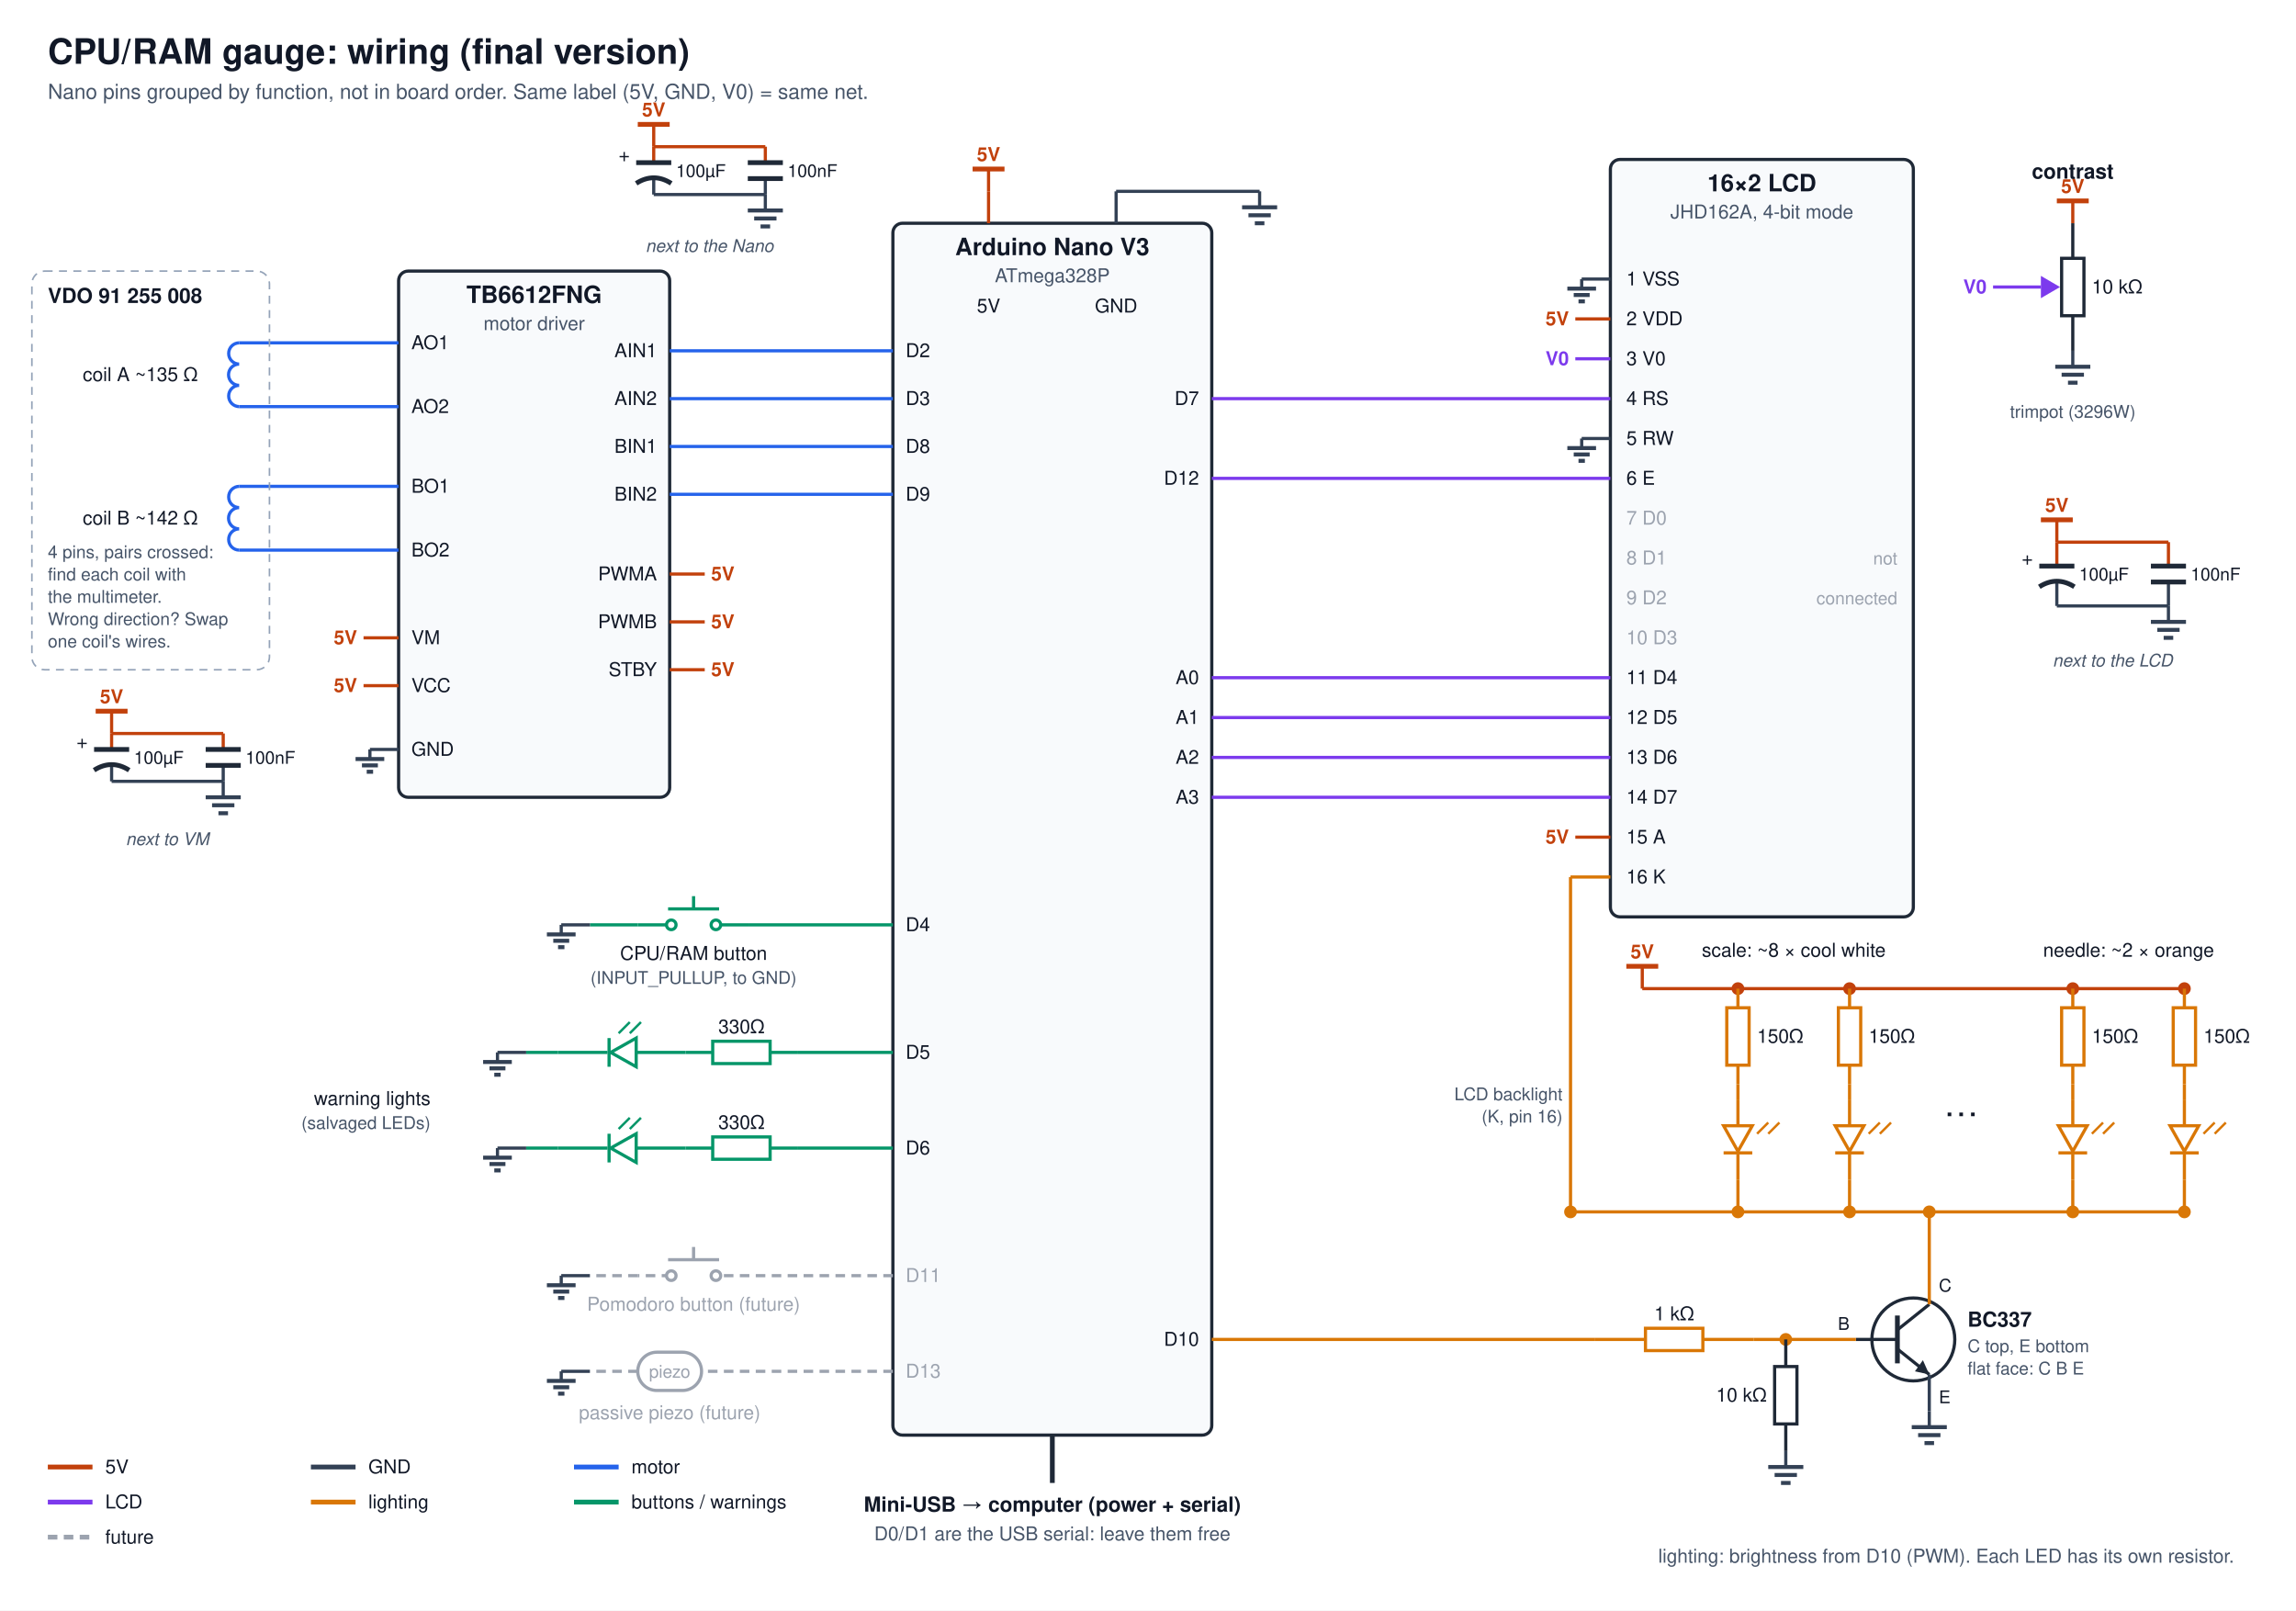
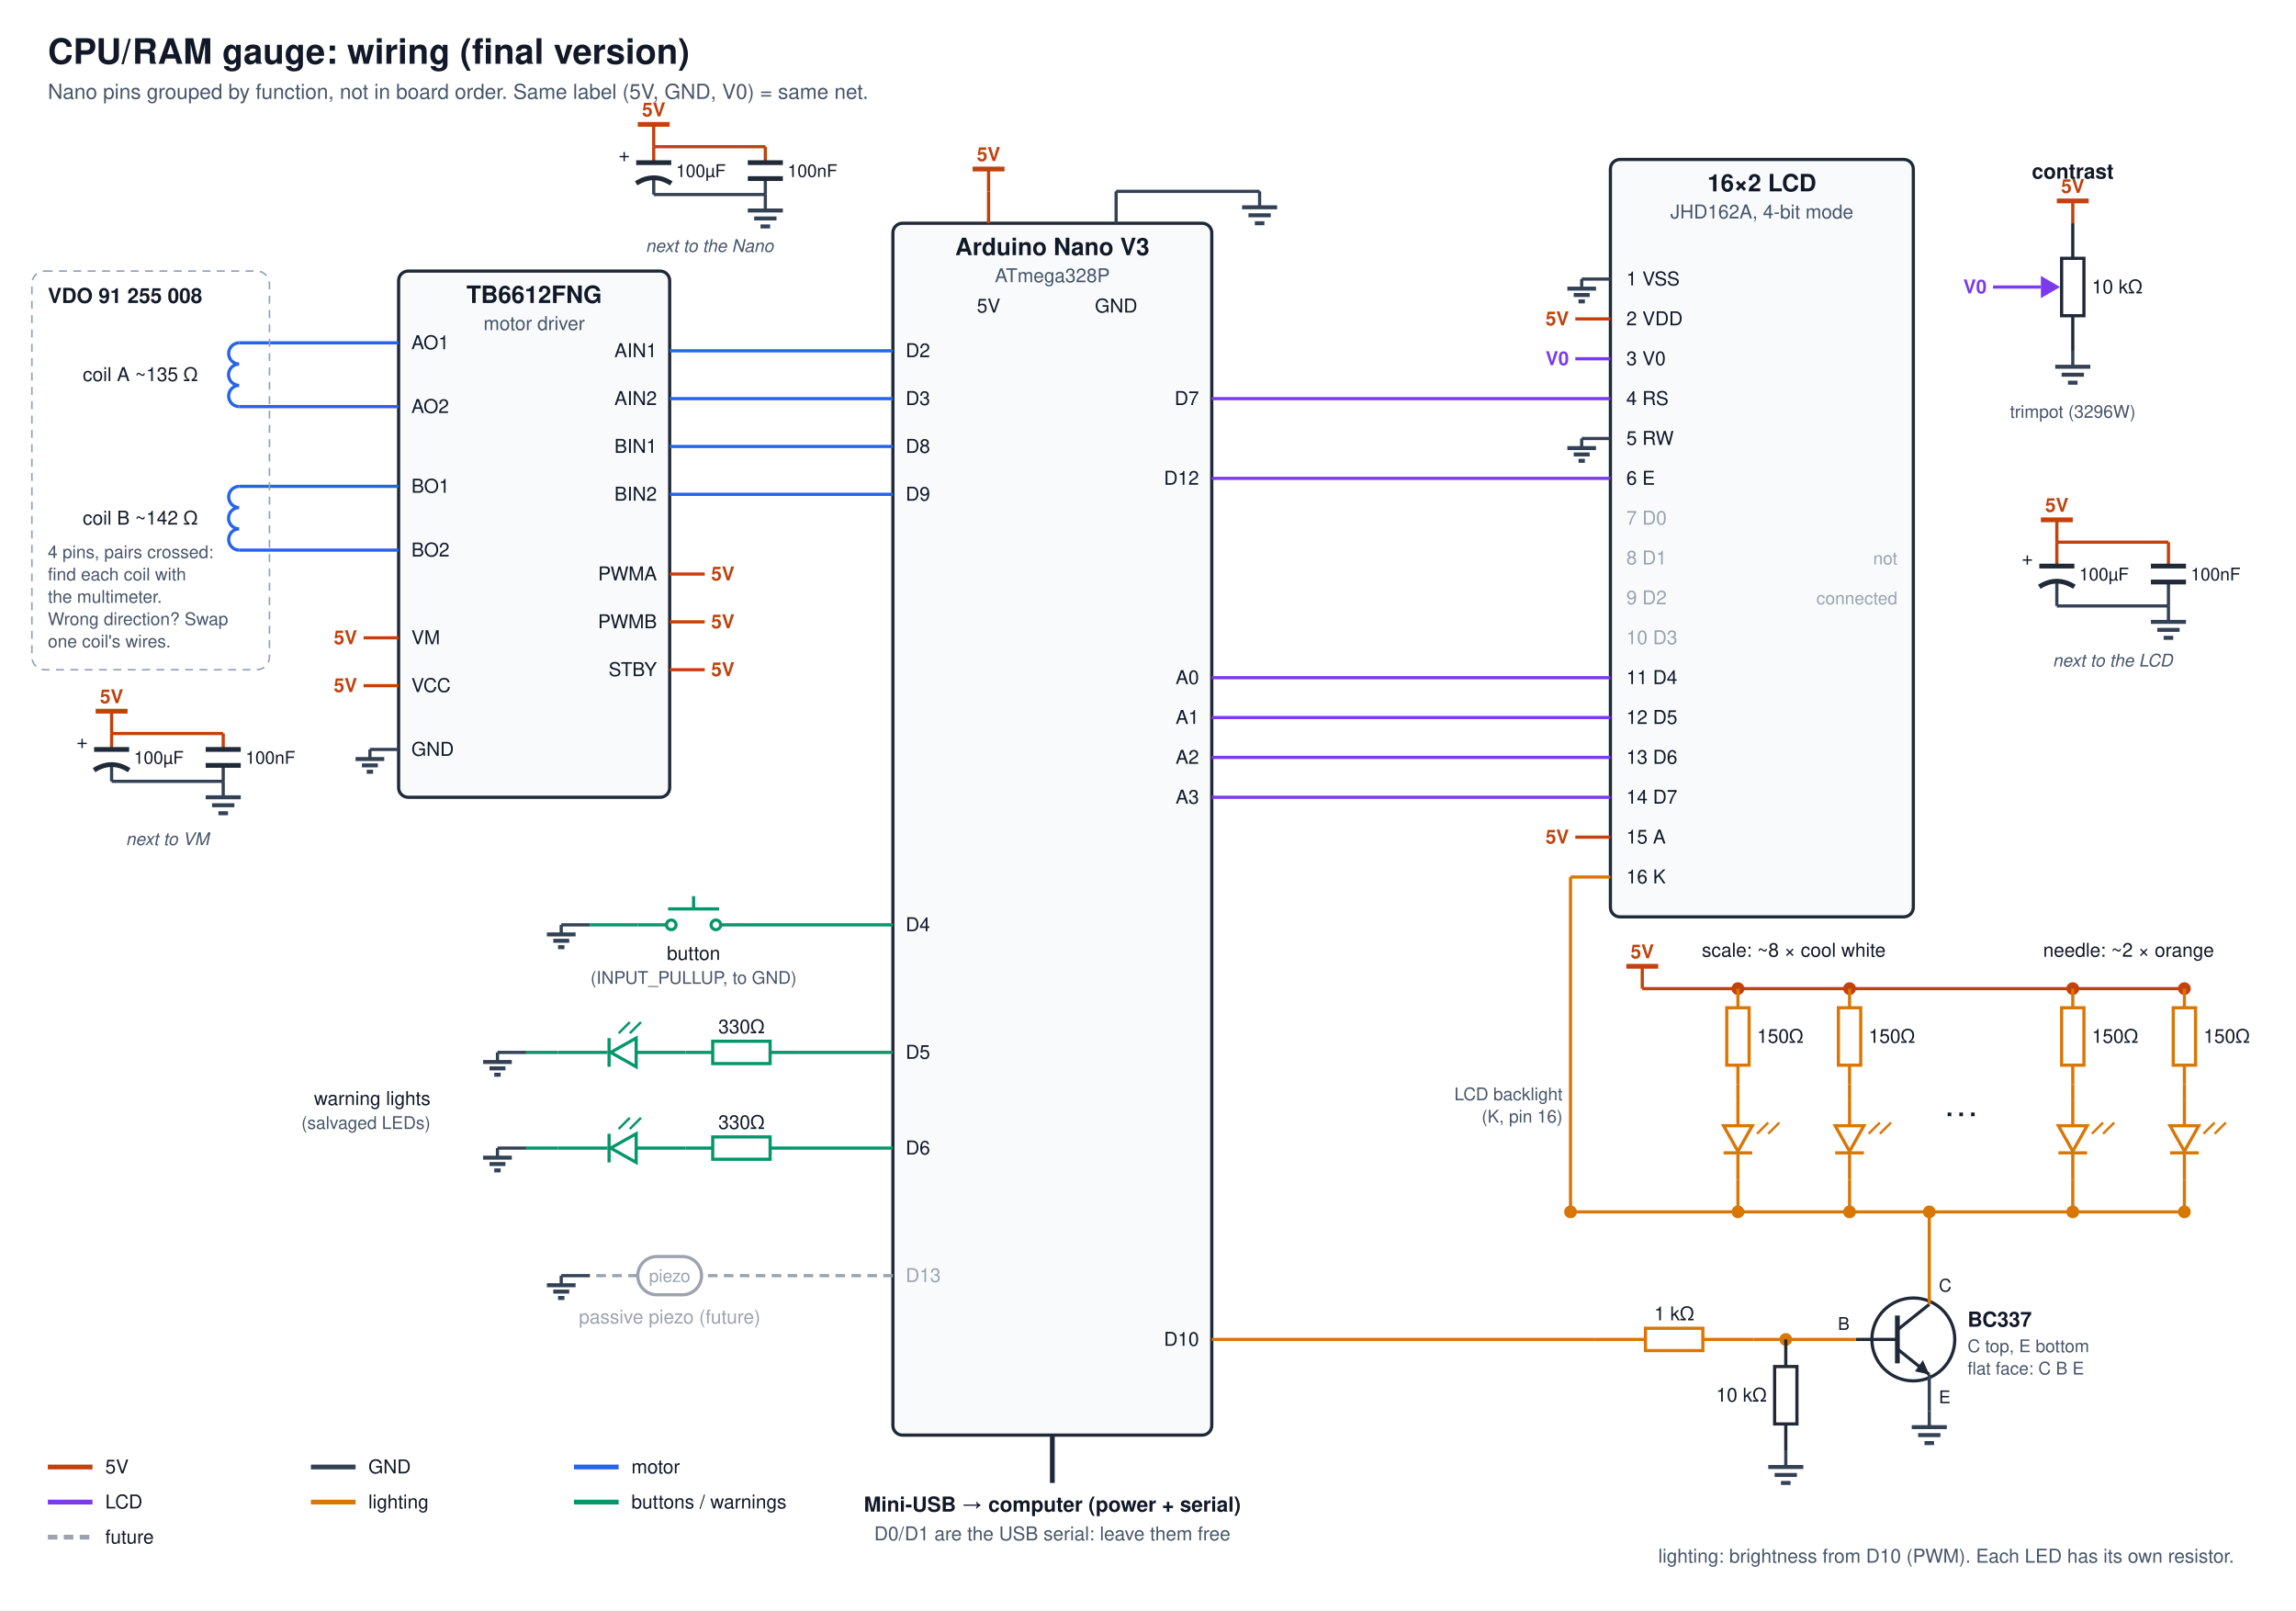
<svg xmlns="http://www.w3.org/2000/svg" width="1440" height="1010" viewBox="0 0 1440 1010" font-family="Helvetica, Arial, sans-serif">
  <rect width="1440" height="1010" fill="white" />
  <text x="30" y="40" font-size="22" text-anchor="start" fill="#111827" font-weight="bold">CPU/RAM gauge: wiring (final version)</text>
  <text x="30" y="62" font-size="13" text-anchor="start" fill="#475569" font-weight="normal">Nano pins grouped by function, not in board order. Same label (5V, GND, V0) = same net.</text>
  <rect x="560" y="140" width="200" height="760" rx="6" fill="#f8fafc" stroke="#1f2937" stroke-width="2" />
  <text x="660.0" y="160" font-size="15" text-anchor="middle" fill="#111827" font-weight="bold">Arduino Nano V3</text>
  <text x="660.0" y="177" font-size="12" text-anchor="middle" fill="#475569" font-weight="normal">ATmega328P</text>
  <line x1="620" y1="140" x2="620" y2="120" stroke="#c2410c" stroke-width="2" />
  <text x="620" y="196" font-size="12" text-anchor="middle" fill="#111827" font-weight="normal">5V</text>
  <line x1="700" y1="140" x2="700" y2="120" stroke="#334155" stroke-width="2" />
  <text x="700" y="196" font-size="12" text-anchor="middle" fill="#111827" font-weight="normal">GND</text>
  <line x1="620" y1="120" x2="620" y2="106" stroke="#c2410c" stroke-width="2" />
  <line x1="610" y1="106" x2="630" y2="106" stroke="#c2410c" stroke-width="3" />
  <text x="620" y="101" font-size="12" text-anchor="middle" fill="#c2410c" font-weight="bold">5V</text>
  <line x1="700" y1="120" x2="700" y2="120" stroke="#1f2937" stroke-width="2" />
  <polyline points="700,120 790,120" fill="none" stroke="#334155" stroke-width="2" />
  <line x1="790" y1="120" x2="790" y2="130" stroke="#334155" stroke-width="2" />
  <line x1="779" y1="130" x2="801" y2="130" stroke="#334155" stroke-width="2.5" />
  <line x1="783" y1="135" x2="797" y2="135" stroke="#334155" stroke-width="2.5" />
  <line x1="787" y1="140" x2="793" y2="140" stroke="#334155" stroke-width="2.5" />
  <line x1="410" y1="92" x2="410" y2="102.0" stroke="#c2410c" stroke-width="2" />
  <line x1="410" y1="112.0" x2="410" y2="122" stroke="#334155" stroke-width="2" />
  <line x1="399" y1="102.0" x2="421" y2="102.0" stroke="#1f2937" stroke-width="3" />
  <path d="M399,115.0 Q410,108.0 421,115.0" fill="none" stroke="#1f2937" stroke-width="3" />
  <text x="395" y="101.0" font-size="12" text-anchor="end" fill="#111827" font-weight="normal">+</text>
  <text x="424" y="111.0" font-size="11" text-anchor="start" fill="#111827" font-weight="normal">100µF</text>
  <line x1="480" y1="92" x2="480" y2="102.0" stroke="#c2410c" stroke-width="2" />
  <line x1="480" y1="112.0" x2="480" y2="122" stroke="#334155" stroke-width="2" />
  <line x1="469" y1="102.0" x2="491" y2="102.0" stroke="#1f2937" stroke-width="3" />
  <line x1="469" y1="112.0" x2="491" y2="112.0" stroke="#1f2937" stroke-width="3" />
  <text x="494" y="111.0" font-size="11" text-anchor="start" fill="#111827" font-weight="normal">100nF</text>
  <line x1="410" y1="92" x2="480" y2="92" stroke="#c2410c" stroke-width="2" />
  <line x1="410" y1="122" x2="480" y2="122" stroke="#334155" stroke-width="2" />
  <line x1="410" y1="92" x2="410" y2="78" stroke="#c2410c" stroke-width="2" />
  <line x1="400" y1="78" x2="420" y2="78" stroke="#c2410c" stroke-width="3" />
  <text x="410" y="73" font-size="12" text-anchor="middle" fill="#c2410c" font-weight="bold">5V</text>
  <line x1="480" y1="122" x2="480" y2="132" stroke="#334155" stroke-width="2" />
  <line x1="469" y1="132" x2="491" y2="132" stroke="#334155" stroke-width="2.5" />
  <line x1="473" y1="137" x2="487" y2="137" stroke="#334155" stroke-width="2.5" />
  <line x1="477" y1="142" x2="483" y2="142" stroke="#334155" stroke-width="2.5" />
  <text x="445" y="158" font-size="11" text-anchor="middle" fill="#475569" font-weight="normal" font-style="italic">next to the Nano</text>
  <line x1="660.0" y1="900" x2="660.0" y2="930" stroke="#1f2937" stroke-width="3" />
  <text x="660.0" y="948" font-size="13" text-anchor="middle" fill="#111827" font-weight="bold">Mini-USB → computer (power + serial)</text>
  <text x="660.0" y="966" font-size="12" text-anchor="middle" fill="#475569" font-weight="normal">D0/D1 are the USB serial: leave them free</text>
  <rect x="250" y="170" width="170" height="330" rx="6" fill="#f8fafc" stroke="#1f2937" stroke-width="2" />
  <text x="335.0" y="190" font-size="15" text-anchor="middle" fill="#111827" font-weight="bold">TB6612FNG</text>
  <text x="335.0" y="207" font-size="12" text-anchor="middle" fill="#475569" font-weight="normal">motor driver</text>
  <text x="412" y="224" font-size="12" text-anchor="end" fill="#111827" font-weight="normal">AIN1</text>
  <line x1="420" y1="220" x2="560" y2="220" stroke="#2563eb" stroke-width="2" />
  <text x="568" y="224" font-size="12" text-anchor="start" fill="#111827" font-weight="normal">D2</text>
  <text x="412" y="254" font-size="12" text-anchor="end" fill="#111827" font-weight="normal">AIN2</text>
  <line x1="420" y1="250" x2="560" y2="250" stroke="#2563eb" stroke-width="2" />
  <text x="568" y="254" font-size="12" text-anchor="start" fill="#111827" font-weight="normal">D3</text>
  <text x="412" y="284" font-size="12" text-anchor="end" fill="#111827" font-weight="normal">BIN1</text>
  <line x1="420" y1="280" x2="560" y2="280" stroke="#2563eb" stroke-width="2" />
  <text x="568" y="284" font-size="12" text-anchor="start" fill="#111827" font-weight="normal">D8</text>
  <text x="412" y="314" font-size="12" text-anchor="end" fill="#111827" font-weight="normal">BIN2</text>
  <line x1="420" y1="310" x2="560" y2="310" stroke="#2563eb" stroke-width="2" />
  <text x="568" y="314" font-size="12" text-anchor="start" fill="#111827" font-weight="normal">D9</text>
  <text x="412" y="364" font-size="12" text-anchor="end" fill="#111827" font-weight="normal">PWMA</text>
  <line x1="420" y1="360" x2="442" y2="360" stroke="#c2410c" stroke-width="2" />
  <text x="446" y="364" font-size="12" text-anchor="start" fill="#c2410c" font-weight="bold">5V</text>
  <text x="412" y="394" font-size="12" text-anchor="end" fill="#111827" font-weight="normal">PWMB</text>
  <line x1="420" y1="390" x2="442" y2="390" stroke="#c2410c" stroke-width="2" />
  <text x="446" y="394" font-size="12" text-anchor="start" fill="#c2410c" font-weight="bold">5V</text>
  <text x="412" y="424" font-size="12" text-anchor="end" fill="#111827" font-weight="normal">STBY</text>
  <line x1="420" y1="420" x2="442" y2="420" stroke="#c2410c" stroke-width="2" />
  <text x="446" y="424" font-size="12" text-anchor="start" fill="#c2410c" font-weight="bold">5V</text>
  <text x="258" y="219" font-size="12" text-anchor="start" fill="#111827" font-weight="normal">AO1</text>
  <text x="258" y="259" font-size="12" text-anchor="start" fill="#111827" font-weight="normal">AO2</text>
  <text x="258" y="309" font-size="12" text-anchor="start" fill="#111827" font-weight="normal">BO1</text>
  <text x="258" y="349" font-size="12" text-anchor="start" fill="#111827" font-weight="normal">BO2</text>
  <text x="258" y="404" font-size="12" text-anchor="start" fill="#111827" font-weight="normal">VM</text>
  <text x="258" y="434" font-size="12" text-anchor="start" fill="#111827" font-weight="normal">VCC</text>
  <text x="258" y="474" font-size="12" text-anchor="start" fill="#111827" font-weight="normal">GND</text>
  <line x1="250" y1="215" x2="150" y2="215" stroke="#2563eb" stroke-width="2" />
  <line x1="250" y1="255" x2="150" y2="255" stroke="#2563eb" stroke-width="2" />
  <path d="M150,215 A6.667,6.667 0 0 0 150,228.333 A6.667,6.667 0 0 0 150,241.667 A6.667,6.667 0 0 0 150,255.0" fill="none" stroke="#2563eb" stroke-width="2" />
  <text x="124" y="239.0" font-size="12" text-anchor="end" fill="#111827" font-weight="normal">coil A ~135 Ω</text>
  <line x1="250" y1="305" x2="150" y2="305" stroke="#2563eb" stroke-width="2" />
  <line x1="250" y1="345" x2="150" y2="345" stroke="#2563eb" stroke-width="2" />
  <path d="M150,305 A6.667,6.667 0 0 0 150,318.333 A6.667,6.667 0 0 0 150,331.667 A6.667,6.667 0 0 0 150,345.0" fill="none" stroke="#2563eb" stroke-width="2" />
  <text x="124" y="329.0" font-size="12" text-anchor="end" fill="#111827" font-weight="normal">coil B ~142 Ω</text>
  <rect x="20" y="170" width="149" height="250" rx="8" fill="none" stroke="#94a3b8" stroke-dasharray="5 4" />
  <text x="30" y="190" font-size="13" text-anchor="start" fill="#111827" font-weight="bold">VDO 91 255 008</text>
  <text x="30" y="350" font-size="11" text-anchor="start" fill="#475569" font-weight="normal">4 pins, pairs crossed:</text>
  <text x="30" y="364" font-size="11" text-anchor="start" fill="#475569" font-weight="normal">find each coil with</text>
  <text x="30" y="378" font-size="11" text-anchor="start" fill="#475569" font-weight="normal">the multimeter.</text>
  <text x="30" y="392" font-size="11" text-anchor="start" fill="#475569" font-weight="normal">Wrong direction? Swap</text>
  <text x="30" y="406" font-size="11" text-anchor="start" fill="#475569" font-weight="normal">one coil's wires.</text>
  <line x1="250" y1="400" x2="228" y2="400" stroke="#c2410c" stroke-width="2" />
  <text x="224" y="404" font-size="12" text-anchor="end" fill="#c2410c" font-weight="bold">5V</text>
  <line x1="250" y1="430" x2="228" y2="430" stroke="#c2410c" stroke-width="2" />
  <text x="224" y="434" font-size="12" text-anchor="end" fill="#c2410c" font-weight="bold">5V</text>
  <line x1="250" y1="470" x2="232" y2="470" stroke="#334155" stroke-width="2" />
  <line x1="232" y1="470" x2="232" y2="476" stroke="#334155" stroke-width="2" />
  <line x1="223" y1="476" x2="241" y2="476" stroke="#334155" stroke-width="2.5" />
  <line x1="227" y1="480" x2="237" y2="480" stroke="#334155" stroke-width="2.5" />
  <line x1="230" y1="484" x2="234" y2="484" stroke="#334155" stroke-width="2.5" />
  <line x1="70" y1="460" x2="70" y2="470.0" stroke="#c2410c" stroke-width="2" />
  <line x1="70" y1="480.0" x2="70" y2="490" stroke="#334155" stroke-width="2" />
  <line x1="59" y1="470.0" x2="81" y2="470.0" stroke="#1f2937" stroke-width="3" />
  <path d="M59,483.0 Q70,476.0 81,483.0" fill="none" stroke="#1f2937" stroke-width="3" />
  <text x="55" y="469.0" font-size="12" text-anchor="end" fill="#111827" font-weight="normal">+</text>
  <text x="84" y="479.0" font-size="11" text-anchor="start" fill="#111827" font-weight="normal">100µF</text>
  <line x1="140" y1="460" x2="140" y2="470.0" stroke="#c2410c" stroke-width="2" />
  <line x1="140" y1="480.0" x2="140" y2="490" stroke="#334155" stroke-width="2" />
  <line x1="129" y1="470.0" x2="151" y2="470.0" stroke="#1f2937" stroke-width="3" />
  <line x1="129" y1="480.0" x2="151" y2="480.0" stroke="#1f2937" stroke-width="3" />
  <text x="154" y="479.0" font-size="11" text-anchor="start" fill="#111827" font-weight="normal">100nF</text>
  <line x1="70" y1="460" x2="140" y2="460" stroke="#c2410c" stroke-width="2" />
  <line x1="70" y1="490" x2="140" y2="490" stroke="#334155" stroke-width="2" />
  <line x1="70" y1="460" x2="70" y2="446" stroke="#c2410c" stroke-width="2" />
  <line x1="60" y1="446" x2="80" y2="446" stroke="#c2410c" stroke-width="3" />
  <text x="70" y="441" font-size="12" text-anchor="middle" fill="#c2410c" font-weight="bold">5V</text>
  <line x1="140" y1="490" x2="140" y2="500" stroke="#334155" stroke-width="2" />
  <line x1="129" y1="500" x2="151" y2="500" stroke="#334155" stroke-width="2.5" />
  <line x1="133" y1="505" x2="147" y2="505" stroke="#334155" stroke-width="2.5" />
  <line x1="137" y1="510" x2="143" y2="510" stroke="#334155" stroke-width="2.5" />
  <text x="105" y="530" font-size="11" text-anchor="middle" fill="#475569" font-weight="normal" font-style="italic">next to VM</text>
  <text x="568" y="584" font-size="12" text-anchor="start" fill="#111827" font-weight="normal">D4</text>
  <line x1="560" y1="580" x2="470" y2="580" stroke="#059669" stroke-width="2" />
  <line x1="470" y1="580" x2="449.0" y2="580" stroke="#059669" stroke-width="2" />
  <line x1="421.0" y1="580" x2="400" y2="580" stroke="#059669" stroke-width="2" />
  <circle cx="449.0" cy="580" r="3" fill="white" stroke="#059669" stroke-width="2" />
  <circle cx="421.0" cy="580" r="3" fill="white" stroke="#059669" stroke-width="2" />
  <line x1="419.0" y1="570" x2="451.0" y2="570" stroke="#059669" stroke-width="2" />
  <line x1="435.0" y1="570" x2="435.0" y2="562" stroke="#059669" stroke-width="2" />
  <line x1="400" y1="580" x2="370" y2="580" stroke="#059669" stroke-width="2" />
  <line x1="370" y1="580" x2="352" y2="580" stroke="#334155" stroke-width="2" />
  <line x1="352" y1="580" x2="352" y2="586" stroke="#334155" stroke-width="2" />
  <line x1="343" y1="586" x2="361" y2="586" stroke="#334155" stroke-width="2.5" />
  <line x1="347" y1="590" x2="357" y2="590" stroke="#334155" stroke-width="2.5" />
  <line x1="350" y1="594" x2="354" y2="594" stroke="#334155" stroke-width="2.5" />
-   <text x="435" y="602" font-size="12" text-anchor="middle" fill="#111827" font-weight="normal">CPU/RAM button</text>
+   <text x="435" y="602" font-size="12" text-anchor="middle" fill="#111827" font-weight="normal">button</text>
  <text x="435" y="617" font-size="11" text-anchor="middle" fill="#475569" font-weight="normal">(INPUT_PULLUP, to GND)</text>
  <text x="568" y="664" font-size="12" text-anchor="start" fill="#111827" font-weight="normal">D5</text>
  <line x1="560" y1="660" x2="500" y2="660" stroke="#059669" stroke-width="2" />
  <line x1="430" y1="660" x2="447.0" y2="660" stroke="#059669" stroke-width="2" />
  <line x1="483.0" y1="660" x2="500" y2="660" stroke="#059669" stroke-width="2" />
  <rect x="447.0" y="653" width="36" height="14" fill="white" stroke="#059669" stroke-width="2" />
  <text x="465.0" y="648" font-size="12" text-anchor="middle" fill="#111827" font-weight="normal">330Ω</text>
  <line x1="430" y1="660" x2="399.0" y2="660" stroke="#059669" stroke-width="2" />
  <line x1="381.0" y1="660" x2="350" y2="660" stroke="#059669" stroke-width="2" />
  <polygon points="399.0,651 399.0,669 383.0,660" fill="white" stroke="#059669" stroke-width="2" />
  <line x1="382.0" y1="651" x2="382.0" y2="669" stroke="#059669" stroke-width="2" />
  <line x1="388.0" y1="648" x2="395.0" y2="641" stroke="#059669" stroke-width="1.5" />
  <line x1="395.0" y1="648" x2="402.0" y2="641" stroke="#059669" stroke-width="1.5" />
  <line x1="350" y1="660" x2="330" y2="660" stroke="#059669" stroke-width="2" />
  <line x1="330" y1="660" x2="312" y2="660" stroke="#334155" stroke-width="2" />
  <line x1="312" y1="660" x2="312" y2="666" stroke="#334155" stroke-width="2" />
  <line x1="303" y1="666" x2="321" y2="666" stroke="#334155" stroke-width="2.5" />
  <line x1="307" y1="670" x2="317" y2="670" stroke="#334155" stroke-width="2.5" />
  <line x1="310" y1="674" x2="314" y2="674" stroke="#334155" stroke-width="2.5" />
  <text x="568" y="724" font-size="12" text-anchor="start" fill="#111827" font-weight="normal">D6</text>
  <line x1="560" y1="720" x2="500" y2="720" stroke="#059669" stroke-width="2" />
  <line x1="430" y1="720" x2="447.0" y2="720" stroke="#059669" stroke-width="2" />
  <line x1="483.0" y1="720" x2="500" y2="720" stroke="#059669" stroke-width="2" />
  <rect x="447.0" y="713" width="36" height="14" fill="white" stroke="#059669" stroke-width="2" />
  <text x="465.0" y="708" font-size="12" text-anchor="middle" fill="#111827" font-weight="normal">330Ω</text>
  <line x1="430" y1="720" x2="399.0" y2="720" stroke="#059669" stroke-width="2" />
  <line x1="381.0" y1="720" x2="350" y2="720" stroke="#059669" stroke-width="2" />
  <polygon points="399.0,711 399.0,729 383.0,720" fill="white" stroke="#059669" stroke-width="2" />
  <line x1="382.0" y1="711" x2="382.0" y2="729" stroke="#059669" stroke-width="2" />
  <line x1="388.0" y1="708" x2="395.0" y2="701" stroke="#059669" stroke-width="1.5" />
  <line x1="395.0" y1="708" x2="402.0" y2="701" stroke="#059669" stroke-width="1.5" />
  <line x1="350" y1="720" x2="330" y2="720" stroke="#059669" stroke-width="2" />
  <line x1="330" y1="720" x2="312" y2="720" stroke="#334155" stroke-width="2" />
  <line x1="312" y1="720" x2="312" y2="726" stroke="#334155" stroke-width="2" />
  <line x1="303" y1="726" x2="321" y2="726" stroke="#334155" stroke-width="2.5" />
  <line x1="307" y1="730" x2="317" y2="730" stroke="#334155" stroke-width="2.5" />
  <line x1="310" y1="734" x2="314" y2="734" stroke="#334155" stroke-width="2.5" />
  <text x="270" y="693" font-size="12" text-anchor="end" fill="#111827" font-weight="normal">warning lights</text>
  <text x="270" y="708" font-size="11" text-anchor="end" fill="#475569" font-weight="normal">(salvaged LEDs)</text>
-   <text x="568" y="804" font-size="12" text-anchor="start" fill="#9ca3af" font-weight="normal">D11</text>
-   <line x1="560" y1="800" x2="470" y2="800" stroke="#9ca3af" stroke-width="2" stroke-dasharray="6 4" />
-   <line x1="470" y1="800" x2="449.0" y2="800" stroke="#9ca3af" stroke-width="2" stroke-dasharray="6 4" />
-   <line x1="421.0" y1="800" x2="400" y2="800" stroke="#9ca3af" stroke-width="2" stroke-dasharray="6 4" />
-   <circle cx="449.0" cy="800" r="3" fill="white" stroke="#9ca3af" stroke-width="2" />
-   <circle cx="421.0" cy="800" r="3" fill="white" stroke="#9ca3af" stroke-width="2" />
-   <line x1="419.0" y1="790" x2="451.0" y2="790" stroke="#9ca3af" stroke-width="2" />
-   <line x1="435.0" y1="790" x2="435.0" y2="782" stroke="#9ca3af" stroke-width="2" />
+   <text x="568" y="804" font-size="12" text-anchor="start" fill="#9ca3af" font-weight="normal">D13</text>
+   <line x1="560" y1="800" x2="440" y2="800" stroke="#9ca3af" stroke-width="2" stroke-dasharray="6 4" />
+   <rect x="400" y="788" width="40" height="24" rx="12" fill="white" stroke="#9ca3af" stroke-width="2" />
+   <text x="420" y="804" font-size="11" text-anchor="middle" fill="#9ca3af" font-weight="normal">piezo</text>
  <line x1="400" y1="800" x2="370" y2="800" stroke="#9ca3af" stroke-width="2" stroke-dasharray="6 4" />
  <line x1="370" y1="800" x2="352" y2="800" stroke="#334155" stroke-width="2" />
  <line x1="352" y1="800" x2="352" y2="806" stroke="#334155" stroke-width="2" />
  <line x1="343" y1="806" x2="361" y2="806" stroke="#334155" stroke-width="2.5" />
  <line x1="347" y1="810" x2="357" y2="810" stroke="#334155" stroke-width="2.5" />
  <line x1="350" y1="814" x2="354" y2="814" stroke="#334155" stroke-width="2.5" />
-   <text x="435" y="822" font-size="12" text-anchor="middle" fill="#9ca3af" font-weight="normal">Pomodoro button (future)</text>
-   <text x="568" y="864" font-size="12" text-anchor="start" fill="#9ca3af" font-weight="normal">D13</text>
-   <line x1="560" y1="860" x2="440" y2="860" stroke="#9ca3af" stroke-width="2" stroke-dasharray="6 4" />
-   <rect x="400" y="848" width="40" height="24" rx="12" fill="white" stroke="#9ca3af" stroke-width="2" />
-   <text x="420" y="864" font-size="11" text-anchor="middle" fill="#9ca3af" font-weight="normal">piezo</text>
-   <line x1="400" y1="860" x2="370" y2="860" stroke="#9ca3af" stroke-width="2" stroke-dasharray="6 4" />
-   <line x1="370" y1="860" x2="352" y2="860" stroke="#334155" stroke-width="2" />
-   <line x1="352" y1="860" x2="352" y2="866" stroke="#334155" stroke-width="2" />
-   <line x1="343" y1="866" x2="361" y2="866" stroke="#334155" stroke-width="2.5" />
-   <line x1="347" y1="870" x2="357" y2="870" stroke="#334155" stroke-width="2.5" />
-   <line x1="350" y1="874" x2="354" y2="874" stroke="#334155" stroke-width="2.5" />
-   <text x="420" y="890" font-size="12" text-anchor="middle" fill="#9ca3af" font-weight="normal">passive piezo (future)</text>
+   <text x="420" y="830" font-size="12" text-anchor="middle" fill="#9ca3af" font-weight="normal">passive piezo (future)</text>
  <rect x="1010" y="100" width="190" height="475" rx="6" fill="#f8fafc" stroke="#1f2937" stroke-width="2" />
  <text x="1105.0" y="120" font-size="15" text-anchor="middle" fill="#111827" font-weight="bold">16×2 LCD</text>
  <text x="1105.0" y="137" font-size="12" text-anchor="middle" fill="#475569" font-weight="normal">JHD162A, 4-bit mode</text>
  <text x="1020" y="179" font-size="12" text-anchor="start" fill="#111827" font-weight="normal">1 VSS</text>
  <text x="1020" y="204" font-size="12" text-anchor="start" fill="#111827" font-weight="normal">2 VDD</text>
  <text x="1020" y="229" font-size="12" text-anchor="start" fill="#111827" font-weight="normal">3 V0</text>
  <text x="1020" y="254" font-size="12" text-anchor="start" fill="#111827" font-weight="normal">4 RS</text>
  <text x="1020" y="279" font-size="12" text-anchor="start" fill="#111827" font-weight="normal">5 RW</text>
  <text x="1020" y="304" font-size="12" text-anchor="start" fill="#111827" font-weight="normal">6 E</text>
  <text x="1020" y="329" font-size="12" text-anchor="start" fill="#9ca3af" font-weight="normal">7 D0</text>
  <text x="1020" y="354" font-size="12" text-anchor="start" fill="#9ca3af" font-weight="normal">8 D1</text>
  <text x="1020" y="379" font-size="12" text-anchor="start" fill="#9ca3af" font-weight="normal">9 D2</text>
  <text x="1020" y="404" font-size="12" text-anchor="start" fill="#9ca3af" font-weight="normal">10 D3</text>
  <text x="1020" y="429" font-size="12" text-anchor="start" fill="#111827" font-weight="normal">11 D4</text>
  <text x="1020" y="454" font-size="12" text-anchor="start" fill="#111827" font-weight="normal">12 D5</text>
  <text x="1020" y="479" font-size="12" text-anchor="start" fill="#111827" font-weight="normal">13 D6</text>
  <text x="1020" y="504" font-size="12" text-anchor="start" fill="#111827" font-weight="normal">14 D7</text>
  <text x="1020" y="529" font-size="12" text-anchor="start" fill="#111827" font-weight="normal">15 A</text>
  <text x="1020" y="554" font-size="12" text-anchor="start" fill="#111827" font-weight="normal">16 K</text>
  <text x="1190" y="354" font-size="11" text-anchor="end" fill="#9ca3af" font-weight="normal">not</text>
  <text x="1190" y="379" font-size="11" text-anchor="end" fill="#9ca3af" font-weight="normal">connected</text>
  <line x1="1010" y1="175" x2="992" y2="175" stroke="#334155" stroke-width="2" />
  <line x1="992" y1="175" x2="992" y2="181" stroke="#334155" stroke-width="2" />
  <line x1="983" y1="181" x2="1001" y2="181" stroke="#334155" stroke-width="2.5" />
  <line x1="987" y1="185" x2="997" y2="185" stroke="#334155" stroke-width="2.5" />
  <line x1="990" y1="189" x2="994" y2="189" stroke="#334155" stroke-width="2.5" />
  <line x1="1010" y1="200" x2="988" y2="200" stroke="#c2410c" stroke-width="2" />
  <text x="984" y="204" font-size="12" text-anchor="end" fill="#c2410c" font-weight="bold">5V</text>
  <line x1="1010" y1="225" x2="988" y2="225" stroke="#7c3aed" stroke-width="2" />
  <text x="984" y="229" font-size="12" text-anchor="end" fill="#7c3aed" font-weight="bold">V0</text>
  <line x1="1010" y1="275" x2="992" y2="275" stroke="#334155" stroke-width="2" />
  <line x1="992" y1="275" x2="992" y2="281" stroke="#334155" stroke-width="2" />
  <line x1="983" y1="281" x2="1001" y2="281" stroke="#334155" stroke-width="2.5" />
  <line x1="987" y1="285" x2="997" y2="285" stroke="#334155" stroke-width="2.5" />
  <line x1="990" y1="289" x2="994" y2="289" stroke="#334155" stroke-width="2.5" />
  <line x1="760" y1="250" x2="1010" y2="250" stroke="#7c3aed" stroke-width="2" />
  <text x="752" y="254" font-size="12" text-anchor="end" fill="#111827" font-weight="normal">D7</text>
  <line x1="760" y1="300" x2="1010" y2="300" stroke="#7c3aed" stroke-width="2" />
  <text x="752" y="304" font-size="12" text-anchor="end" fill="#111827" font-weight="normal">D12</text>
  <line x1="760" y1="425" x2="1010" y2="425" stroke="#7c3aed" stroke-width="2" />
  <text x="752" y="429" font-size="12" text-anchor="end" fill="#111827" font-weight="normal">A0</text>
  <line x1="760" y1="450" x2="1010" y2="450" stroke="#7c3aed" stroke-width="2" />
  <text x="752" y="454" font-size="12" text-anchor="end" fill="#111827" font-weight="normal">A1</text>
  <line x1="760" y1="475" x2="1010" y2="475" stroke="#7c3aed" stroke-width="2" />
  <text x="752" y="479" font-size="12" text-anchor="end" fill="#111827" font-weight="normal">A2</text>
  <line x1="760" y1="500" x2="1010" y2="500" stroke="#7c3aed" stroke-width="2" />
  <text x="752" y="504" font-size="12" text-anchor="end" fill="#111827" font-weight="normal">A3</text>
  <line x1="1010" y1="525" x2="988" y2="525" stroke="#c2410c" stroke-width="2" />
  <text x="984" y="529" font-size="12" text-anchor="end" fill="#c2410c" font-weight="bold">5V</text>
  <text x="1300" y="112" font-size="13" text-anchor="middle" fill="#111827" font-weight="bold">contrast</text>
  <line x1="1300" y1="140" x2="1300" y2="126" stroke="#c2410c" stroke-width="2" />
  <line x1="1290" y1="126" x2="1310" y2="126" stroke="#c2410c" stroke-width="3" />
  <text x="1300" y="121" font-size="12" text-anchor="middle" fill="#c2410c" font-weight="bold">5V</text>
  <line x1="1300" y1="140" x2="1300" y2="162.0" stroke="#1f2937" stroke-width="2" />
  <line x1="1300" y1="198.0" x2="1300" y2="220" stroke="#1f2937" stroke-width="2" />
  <rect x="1293" y="162.0" width="14" height="36" fill="white" stroke="#1f2937" stroke-width="2" />
  <text x="1312" y="184.0" font-size="12" text-anchor="start" fill="#111827" font-weight="normal">10 kΩ</text>
  <line x1="1300" y1="220" x2="1300" y2="230" stroke="#334155" stroke-width="2" />
  <line x1="1289" y1="230" x2="1311" y2="230" stroke="#334155" stroke-width="2.5" />
  <line x1="1293" y1="235" x2="1307" y2="235" stroke="#334155" stroke-width="2.5" />
  <line x1="1297" y1="240" x2="1303" y2="240" stroke="#334155" stroke-width="2.5" />
  <polygon points="1292,180 1280,173 1280,187" fill="#7c3aed" />
  <line x1="1280" y1="180" x2="1250" y2="180" stroke="#7c3aed" stroke-width="2" />
  <text x="1246" y="184" font-size="12" text-anchor="end" fill="#7c3aed" font-weight="bold">V0</text>
  <text x="1300" y="262" font-size="11" text-anchor="middle" fill="#475569" font-weight="normal">trimpot (3296W)</text>
  <line x1="1290" y1="340" x2="1290" y2="355.0" stroke="#c2410c" stroke-width="2" />
  <line x1="1290" y1="365.0" x2="1290" y2="380" stroke="#334155" stroke-width="2" />
  <line x1="1279" y1="355.0" x2="1301" y2="355.0" stroke="#1f2937" stroke-width="3" />
  <path d="M1279,368.0 Q1290,361.0 1301,368.0" fill="none" stroke="#1f2937" stroke-width="3" />
  <text x="1275" y="354.0" font-size="12" text-anchor="end" fill="#111827" font-weight="normal">+</text>
  <text x="1304" y="364.0" font-size="11" text-anchor="start" fill="#111827" font-weight="normal">100µF</text>
  <line x1="1360" y1="340" x2="1360" y2="355.0" stroke="#c2410c" stroke-width="2" />
  <line x1="1360" y1="365.0" x2="1360" y2="380" stroke="#334155" stroke-width="2" />
  <line x1="1349" y1="355.0" x2="1371" y2="355.0" stroke="#1f2937" stroke-width="3" />
  <line x1="1349" y1="365.0" x2="1371" y2="365.0" stroke="#1f2937" stroke-width="3" />
  <text x="1374" y="364.0" font-size="11" text-anchor="start" fill="#111827" font-weight="normal">100nF</text>
  <line x1="1290" y1="340" x2="1360" y2="340" stroke="#c2410c" stroke-width="2" />
  <line x1="1290" y1="380" x2="1360" y2="380" stroke="#334155" stroke-width="2" />
  <line x1="1290" y1="340" x2="1290" y2="326" stroke="#c2410c" stroke-width="2" />
  <line x1="1280" y1="326" x2="1300" y2="326" stroke="#c2410c" stroke-width="3" />
  <text x="1290" y="321" font-size="12" text-anchor="middle" fill="#c2410c" font-weight="bold">5V</text>
  <line x1="1360" y1="380" x2="1360" y2="390" stroke="#334155" stroke-width="2" />
  <line x1="1349" y1="390" x2="1371" y2="390" stroke="#334155" stroke-width="2.5" />
  <line x1="1353" y1="395" x2="1367" y2="395" stroke="#334155" stroke-width="2.5" />
  <line x1="1357" y1="400" x2="1363" y2="400" stroke="#334155" stroke-width="2.5" />
  <text x="1325" y="418" font-size="11" text-anchor="middle" fill="#475569" font-weight="normal" font-style="italic">next to the LCD</text>
  <line x1="1030" y1="620" x2="1370" y2="620" stroke="#c2410c" stroke-width="2" />
  <line x1="1030" y1="620" x2="1030" y2="606" stroke="#c2410c" stroke-width="2" />
  <line x1="1020" y1="606" x2="1040" y2="606" stroke="#c2410c" stroke-width="3" />
  <text x="1030" y="601" font-size="12" text-anchor="middle" fill="#c2410c" font-weight="bold">5V</text>
  <circle cx="1090" cy="620" r="4" fill="#c2410c" />
  <line x1="1090" y1="620" x2="1090" y2="632.0" stroke="#d97706" stroke-width="2" />
  <line x1="1090" y1="668.0" x2="1090" y2="680" stroke="#d97706" stroke-width="2" />
  <rect x="1083" y="632.0" width="14" height="36" fill="white" stroke="#d97706" stroke-width="2" />
  <text x="1102" y="654.0" font-size="12" text-anchor="start" fill="#111827" font-weight="normal">150Ω</text>
  <line x1="1090" y1="690" x2="1090" y2="706.0" stroke="#d97706" stroke-width="2" />
  <line x1="1090" y1="724.0" x2="1090" y2="740" stroke="#d97706" stroke-width="2" />
  <polygon points="1081,706.0 1099,706.0 1090,722.0" fill="white" stroke="#d97706" stroke-width="2" />
  <line x1="1081" y1="723.0" x2="1099" y2="723.0" stroke="#d97706" stroke-width="2" />
  <line x1="1102" y1="711.0" x2="1109" y2="704.0" stroke="#d97706" stroke-width="1.5" />
  <line x1="1109" y1="711.0" x2="1116" y2="704.0" stroke="#d97706" stroke-width="1.5" />
  <line x1="1090" y1="680" x2="1090" y2="690" stroke="#d97706" stroke-width="2" />
  <line x1="1090" y1="740" x2="1090" y2="760" stroke="#d97706" stroke-width="2" />
  <circle cx="1090" cy="760" r="4" fill="#d97706" />
  <circle cx="1160" cy="620" r="4" fill="#c2410c" />
  <line x1="1160" y1="620" x2="1160" y2="632.0" stroke="#d97706" stroke-width="2" />
  <line x1="1160" y1="668.0" x2="1160" y2="680" stroke="#d97706" stroke-width="2" />
  <rect x="1153" y="632.0" width="14" height="36" fill="white" stroke="#d97706" stroke-width="2" />
  <text x="1172" y="654.0" font-size="12" text-anchor="start" fill="#111827" font-weight="normal">150Ω</text>
  <line x1="1160" y1="690" x2="1160" y2="706.0" stroke="#d97706" stroke-width="2" />
  <line x1="1160" y1="724.0" x2="1160" y2="740" stroke="#d97706" stroke-width="2" />
  <polygon points="1151,706.0 1169,706.0 1160,722.0" fill="white" stroke="#d97706" stroke-width="2" />
  <line x1="1151" y1="723.0" x2="1169" y2="723.0" stroke="#d97706" stroke-width="2" />
  <line x1="1172" y1="711.0" x2="1179" y2="704.0" stroke="#d97706" stroke-width="1.5" />
  <line x1="1179" y1="711.0" x2="1186" y2="704.0" stroke="#d97706" stroke-width="1.5" />
  <line x1="1160" y1="680" x2="1160" y2="690" stroke="#d97706" stroke-width="2" />
  <line x1="1160" y1="740" x2="1160" y2="760" stroke="#d97706" stroke-width="2" />
  <circle cx="1160" cy="760" r="4" fill="#d97706" />
  <circle cx="1300" cy="620" r="4" fill="#c2410c" />
  <line x1="1300" y1="620" x2="1300" y2="632.0" stroke="#d97706" stroke-width="2" />
  <line x1="1300" y1="668.0" x2="1300" y2="680" stroke="#d97706" stroke-width="2" />
  <rect x="1293" y="632.0" width="14" height="36" fill="white" stroke="#d97706" stroke-width="2" />
  <text x="1312" y="654.0" font-size="12" text-anchor="start" fill="#111827" font-weight="normal">150Ω</text>
  <line x1="1300" y1="690" x2="1300" y2="706.0" stroke="#d97706" stroke-width="2" />
  <line x1="1300" y1="724.0" x2="1300" y2="740" stroke="#d97706" stroke-width="2" />
  <polygon points="1291,706.0 1309,706.0 1300,722.0" fill="white" stroke="#d97706" stroke-width="2" />
  <line x1="1291" y1="723.0" x2="1309" y2="723.0" stroke="#d97706" stroke-width="2" />
  <line x1="1312" y1="711.0" x2="1319" y2="704.0" stroke="#d97706" stroke-width="1.5" />
  <line x1="1319" y1="711.0" x2="1326" y2="704.0" stroke="#d97706" stroke-width="1.5" />
  <line x1="1300" y1="680" x2="1300" y2="690" stroke="#d97706" stroke-width="2" />
  <line x1="1300" y1="740" x2="1300" y2="760" stroke="#d97706" stroke-width="2" />
  <circle cx="1300" cy="760" r="4" fill="#d97706" />
  <circle cx="1370" cy="620" r="4" fill="#c2410c" />
  <line x1="1370" y1="620" x2="1370" y2="632.0" stroke="#d97706" stroke-width="2" />
  <line x1="1370" y1="668.0" x2="1370" y2="680" stroke="#d97706" stroke-width="2" />
  <rect x="1363" y="632.0" width="14" height="36" fill="white" stroke="#d97706" stroke-width="2" />
  <text x="1382" y="654.0" font-size="12" text-anchor="start" fill="#111827" font-weight="normal">150Ω</text>
  <line x1="1370" y1="690" x2="1370" y2="706.0" stroke="#d97706" stroke-width="2" />
  <line x1="1370" y1="724.0" x2="1370" y2="740" stroke="#d97706" stroke-width="2" />
  <polygon points="1361,706.0 1379,706.0 1370,722.0" fill="white" stroke="#d97706" stroke-width="2" />
  <line x1="1361" y1="723.0" x2="1379" y2="723.0" stroke="#d97706" stroke-width="2" />
  <line x1="1382" y1="711.0" x2="1389" y2="704.0" stroke="#d97706" stroke-width="1.5" />
  <line x1="1389" y1="711.0" x2="1396" y2="704.0" stroke="#d97706" stroke-width="1.5" />
  <line x1="1370" y1="680" x2="1370" y2="690" stroke="#d97706" stroke-width="2" />
  <line x1="1370" y1="740" x2="1370" y2="760" stroke="#d97706" stroke-width="2" />
  <circle cx="1370" cy="760" r="4" fill="#d97706" />
  <text x="1230" y="700" font-size="22" text-anchor="middle" fill="#111827" font-weight="normal">…</text>
  <text x="1125" y="600" font-size="12" text-anchor="middle" fill="#111827" font-weight="normal">scale: ~8 × cool white</text>
  <text x="1335" y="600" font-size="12" text-anchor="middle" fill="#111827" font-weight="normal">needle: ~2 × orange</text>
  <line x1="1010" y1="550" x2="985" y2="550" stroke="#d97706" stroke-width="2" />
  <polyline points="985,550 985,760 1370,760" fill="none" stroke="#d97706" stroke-width="2" />
  <circle cx="985" cy="760" r="4" fill="#d97706" />
  <text x="980" y="690" font-size="11" text-anchor="end" fill="#475569" font-weight="normal">LCD backlight</text>
  <text x="980" y="704" font-size="11" text-anchor="end" fill="#475569" font-weight="normal">(K, pin 16)</text>
  <circle cx="1200" cy="840" r="26" fill="white" stroke="#1f2937" stroke-width="2" />
  <line x1="1190" y1="825" x2="1190" y2="855" stroke="#1f2937" stroke-width="3" />
  <line x1="1164" y1="840" x2="1190" y2="840" stroke="#1f2937" stroke-width="2" />
  <line x1="1190" y1="834" x2="1210" y2="818" stroke="#1f2937" stroke-width="2" />
  <line x1="1190" y1="846" x2="1210" y2="862" stroke="#1f2937" stroke-width="2" />
  <polygon points="1210,862 1201,860 1206,853" fill="#1f2937" />
  <line x1="1210" y1="818" x2="1210" y2="760" stroke="#d97706" stroke-width="2" />
  <circle cx="1210" cy="760" r="4" fill="#d97706" />
  <line x1="1210" y1="862" x2="1210" y2="885" stroke="#334155" stroke-width="2" />
  <line x1="1210" y1="885" x2="1210" y2="895" stroke="#334155" stroke-width="2" />
  <line x1="1199" y1="895" x2="1221" y2="895" stroke="#334155" stroke-width="2.5" />
  <line x1="1203" y1="900" x2="1217" y2="900" stroke="#334155" stroke-width="2.5" />
  <line x1="1207" y1="905" x2="1213" y2="905" stroke="#334155" stroke-width="2.5" />
  <text x="1234" y="832" font-size="13" text-anchor="start" fill="#111827" font-weight="bold">BC337</text>
  <text x="1234" y="848" font-size="11" text-anchor="start" fill="#475569" font-weight="normal">C top, E bottom</text>
  <text x="1234" y="862" font-size="11" text-anchor="start" fill="#475569" font-weight="normal">flat face: C B E</text>
  <text x="1216" y="810" font-size="11" text-anchor="start" fill="#111827" font-weight="normal">C</text>
  <text x="1216" y="880" font-size="11" text-anchor="start" fill="#111827" font-weight="normal">E</text>
  <text x="1160" y="834" font-size="11" text-anchor="end" fill="#111827" font-weight="normal">B</text>
  <text x="752" y="844" font-size="12" text-anchor="end" fill="#111827" font-weight="normal">D10</text>
  <line x1="760" y1="840" x2="1000" y2="840" stroke="#d97706" stroke-width="2" />
  <line x1="1000" y1="840" x2="1032.0" y2="840" stroke="#d97706" stroke-width="2" />
  <line x1="1068.0" y1="840" x2="1100" y2="840" stroke="#d97706" stroke-width="2" />
  <rect x="1032.0" y="833" width="36" height="14" fill="white" stroke="#d97706" stroke-width="2" />
  <text x="1050.0" y="828" font-size="12" text-anchor="middle" fill="#111827" font-weight="normal">1 kΩ</text>
  <line x1="1100" y1="840" x2="1164" y2="840" stroke="#d97706" stroke-width="2" />
  <circle cx="1120" cy="840" r="4" fill="#d97706" />
  <line x1="1120" y1="840" x2="1120" y2="857.0" stroke="#1f2937" stroke-width="2" />
  <line x1="1120" y1="893.0" x2="1120" y2="910" stroke="#1f2937" stroke-width="2" />
  <rect x="1113" y="857.0" width="14" height="36" fill="white" stroke="#1f2937" stroke-width="2" />
  <text x="1108" y="879.0" font-size="12" text-anchor="end" fill="#111827" font-weight="normal">10 kΩ</text>
  <line x1="1120" y1="910" x2="1120" y2="920" stroke="#334155" stroke-width="2" />
  <line x1="1109" y1="920" x2="1131" y2="920" stroke="#334155" stroke-width="2.5" />
  <line x1="1113" y1="925" x2="1127" y2="925" stroke="#334155" stroke-width="2.5" />
  <line x1="1117" y1="930" x2="1123" y2="930" stroke="#334155" stroke-width="2.5" />
  <text x="1040" y="980" font-size="12" text-anchor="start" fill="#475569" font-weight="normal">lighting: brightness from D10 (PWM). Each LED has its own resistor.</text>
  <line x1="30" y1="920" x2="58" y2="920" stroke="#c2410c" stroke-width="3" />
  <text x="66" y="924" font-size="12" text-anchor="start" fill="#111827" font-weight="normal">5V</text>
  <line x1="195" y1="920" x2="223" y2="920" stroke="#334155" stroke-width="3" />
  <text x="231" y="924" font-size="12" text-anchor="start" fill="#111827" font-weight="normal">GND</text>
  <line x1="360" y1="920" x2="388" y2="920" stroke="#2563eb" stroke-width="3" />
  <text x="396" y="924" font-size="12" text-anchor="start" fill="#111827" font-weight="normal">motor</text>
  <line x1="30" y1="942" x2="58" y2="942" stroke="#7c3aed" stroke-width="3" />
  <text x="66" y="946" font-size="12" text-anchor="start" fill="#111827" font-weight="normal">LCD</text>
  <line x1="195" y1="942" x2="223" y2="942" stroke="#d97706" stroke-width="3" />
  <text x="231" y="946" font-size="12" text-anchor="start" fill="#111827" font-weight="normal">lighting</text>
  <line x1="360" y1="942" x2="388" y2="942" stroke="#059669" stroke-width="3" />
  <text x="396" y="946" font-size="12" text-anchor="start" fill="#111827" font-weight="normal">buttons / warnings</text>
  <line x1="30" y1="964" x2="58" y2="964" stroke="#9ca3af" stroke-width="3" stroke-dasharray="6 4" />
  <text x="66" y="968" font-size="12" text-anchor="start" fill="#111827" font-weight="normal">future</text>
</svg>
